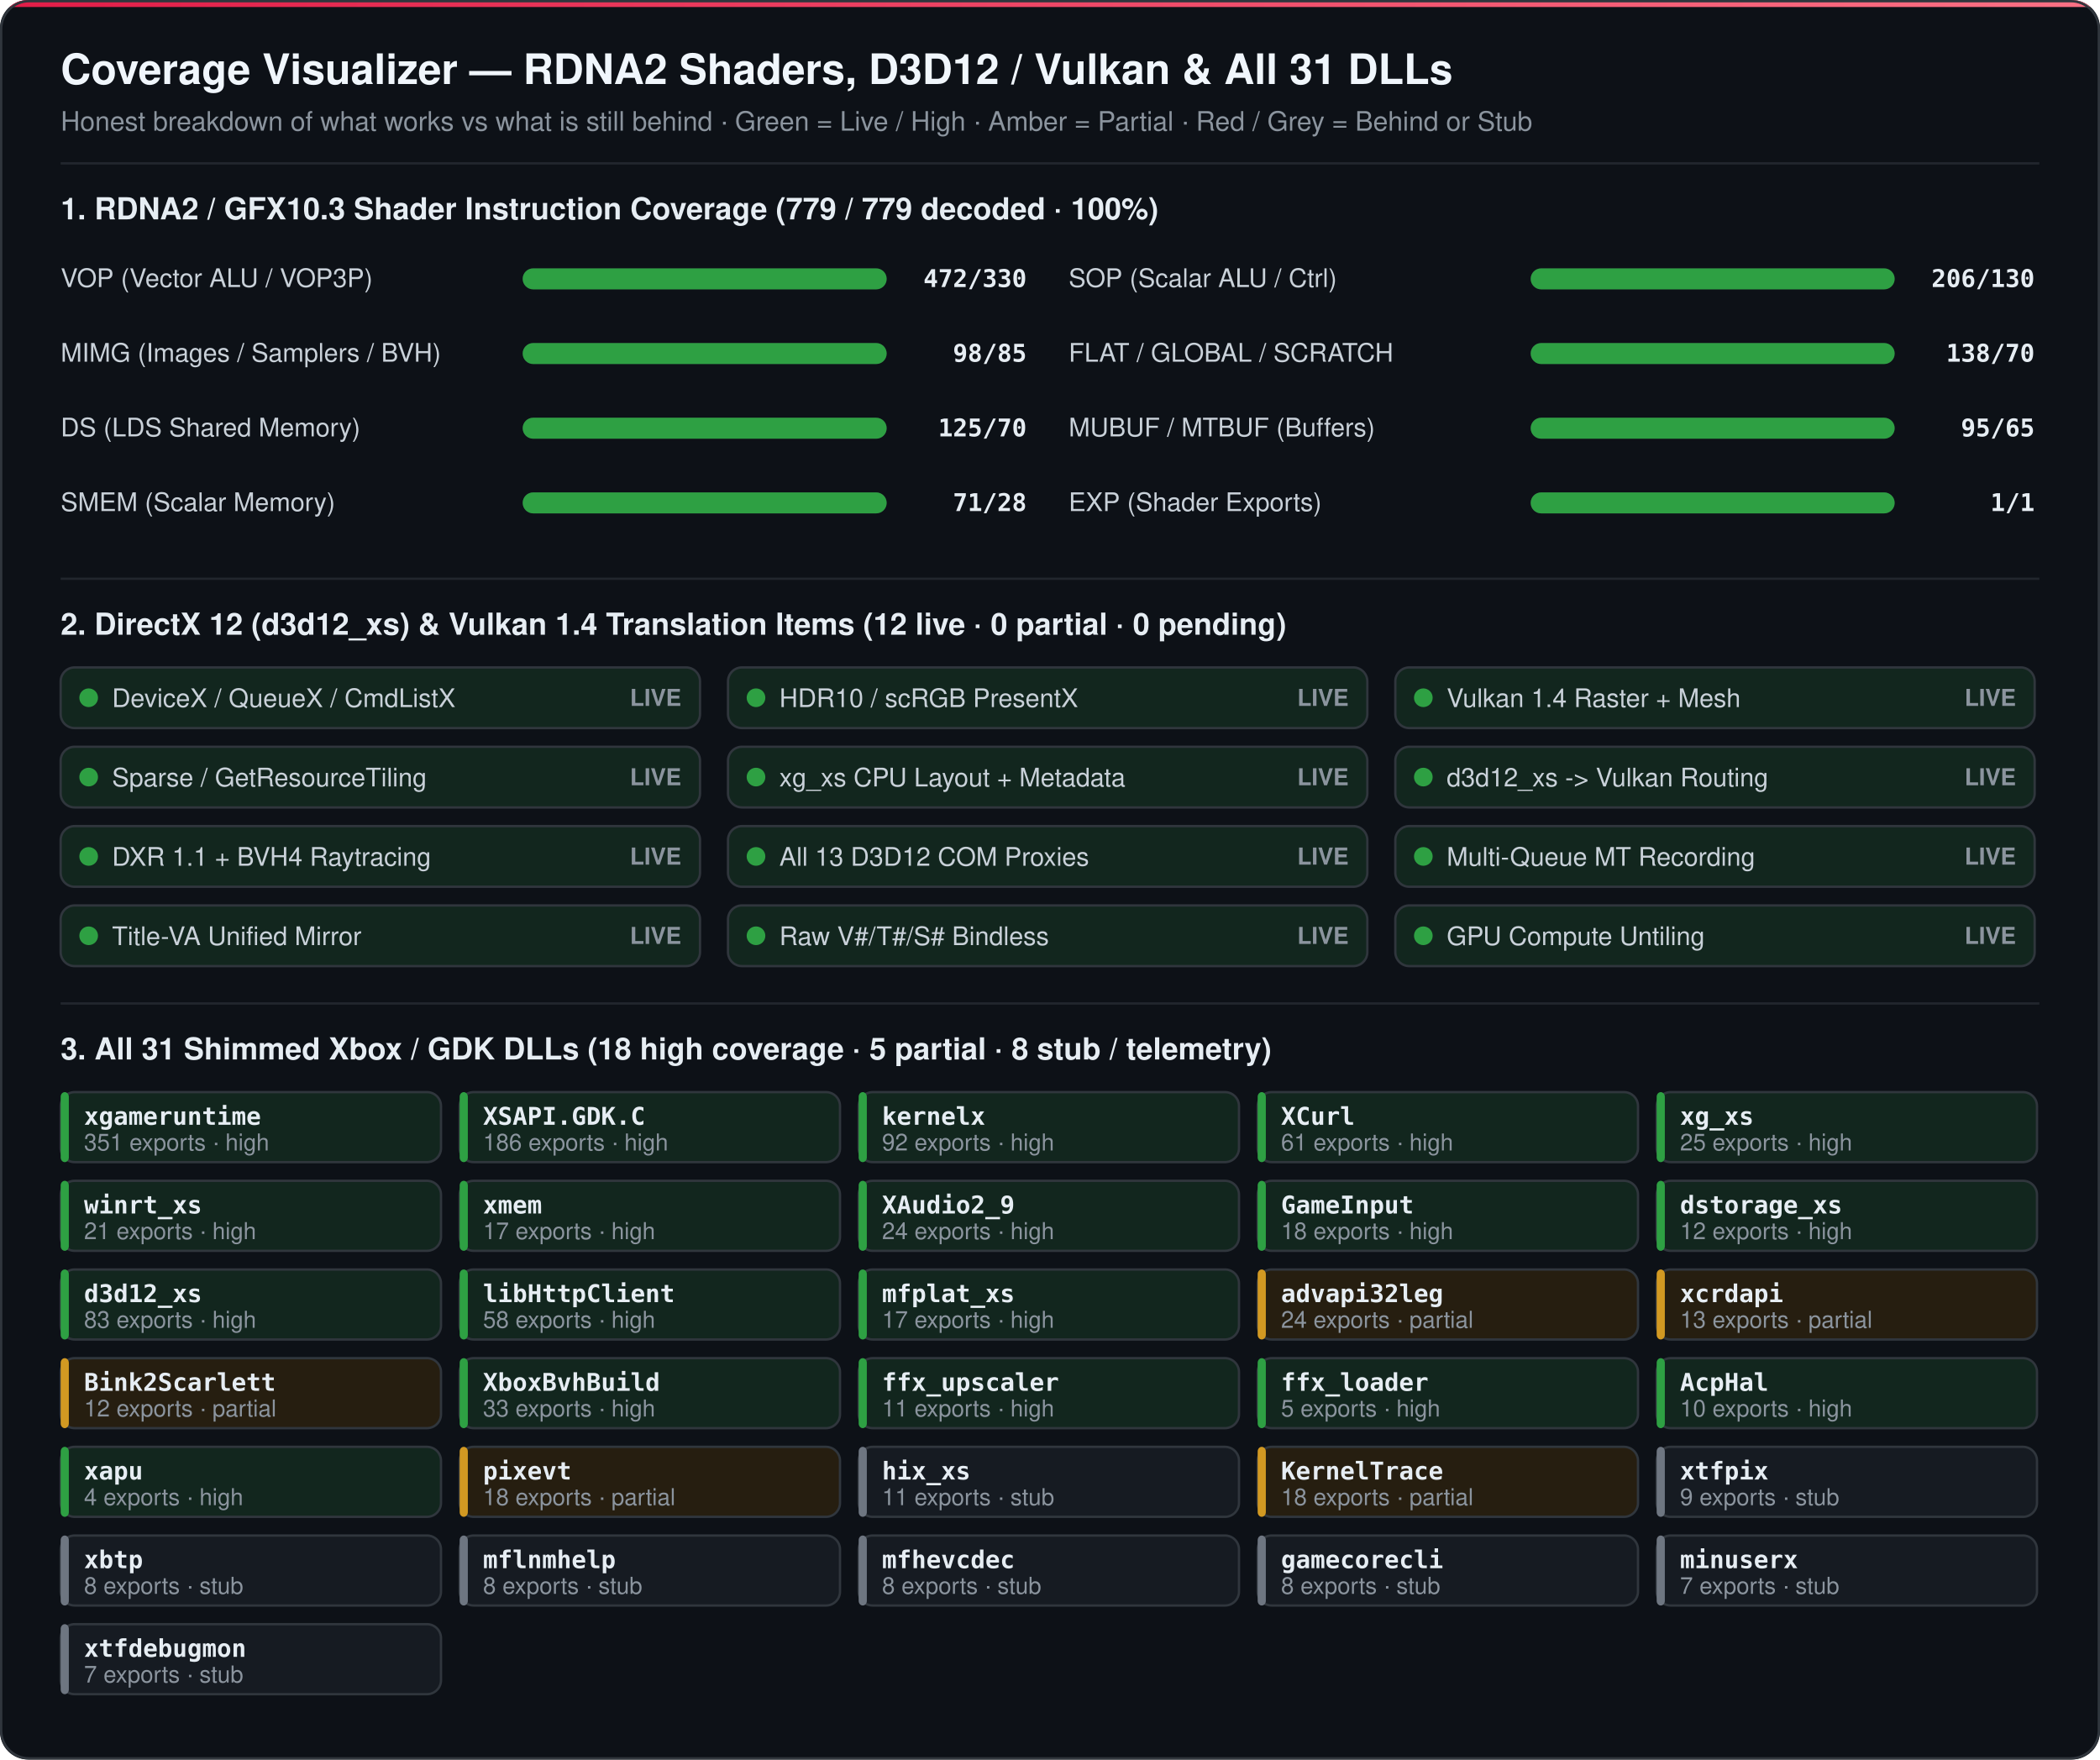
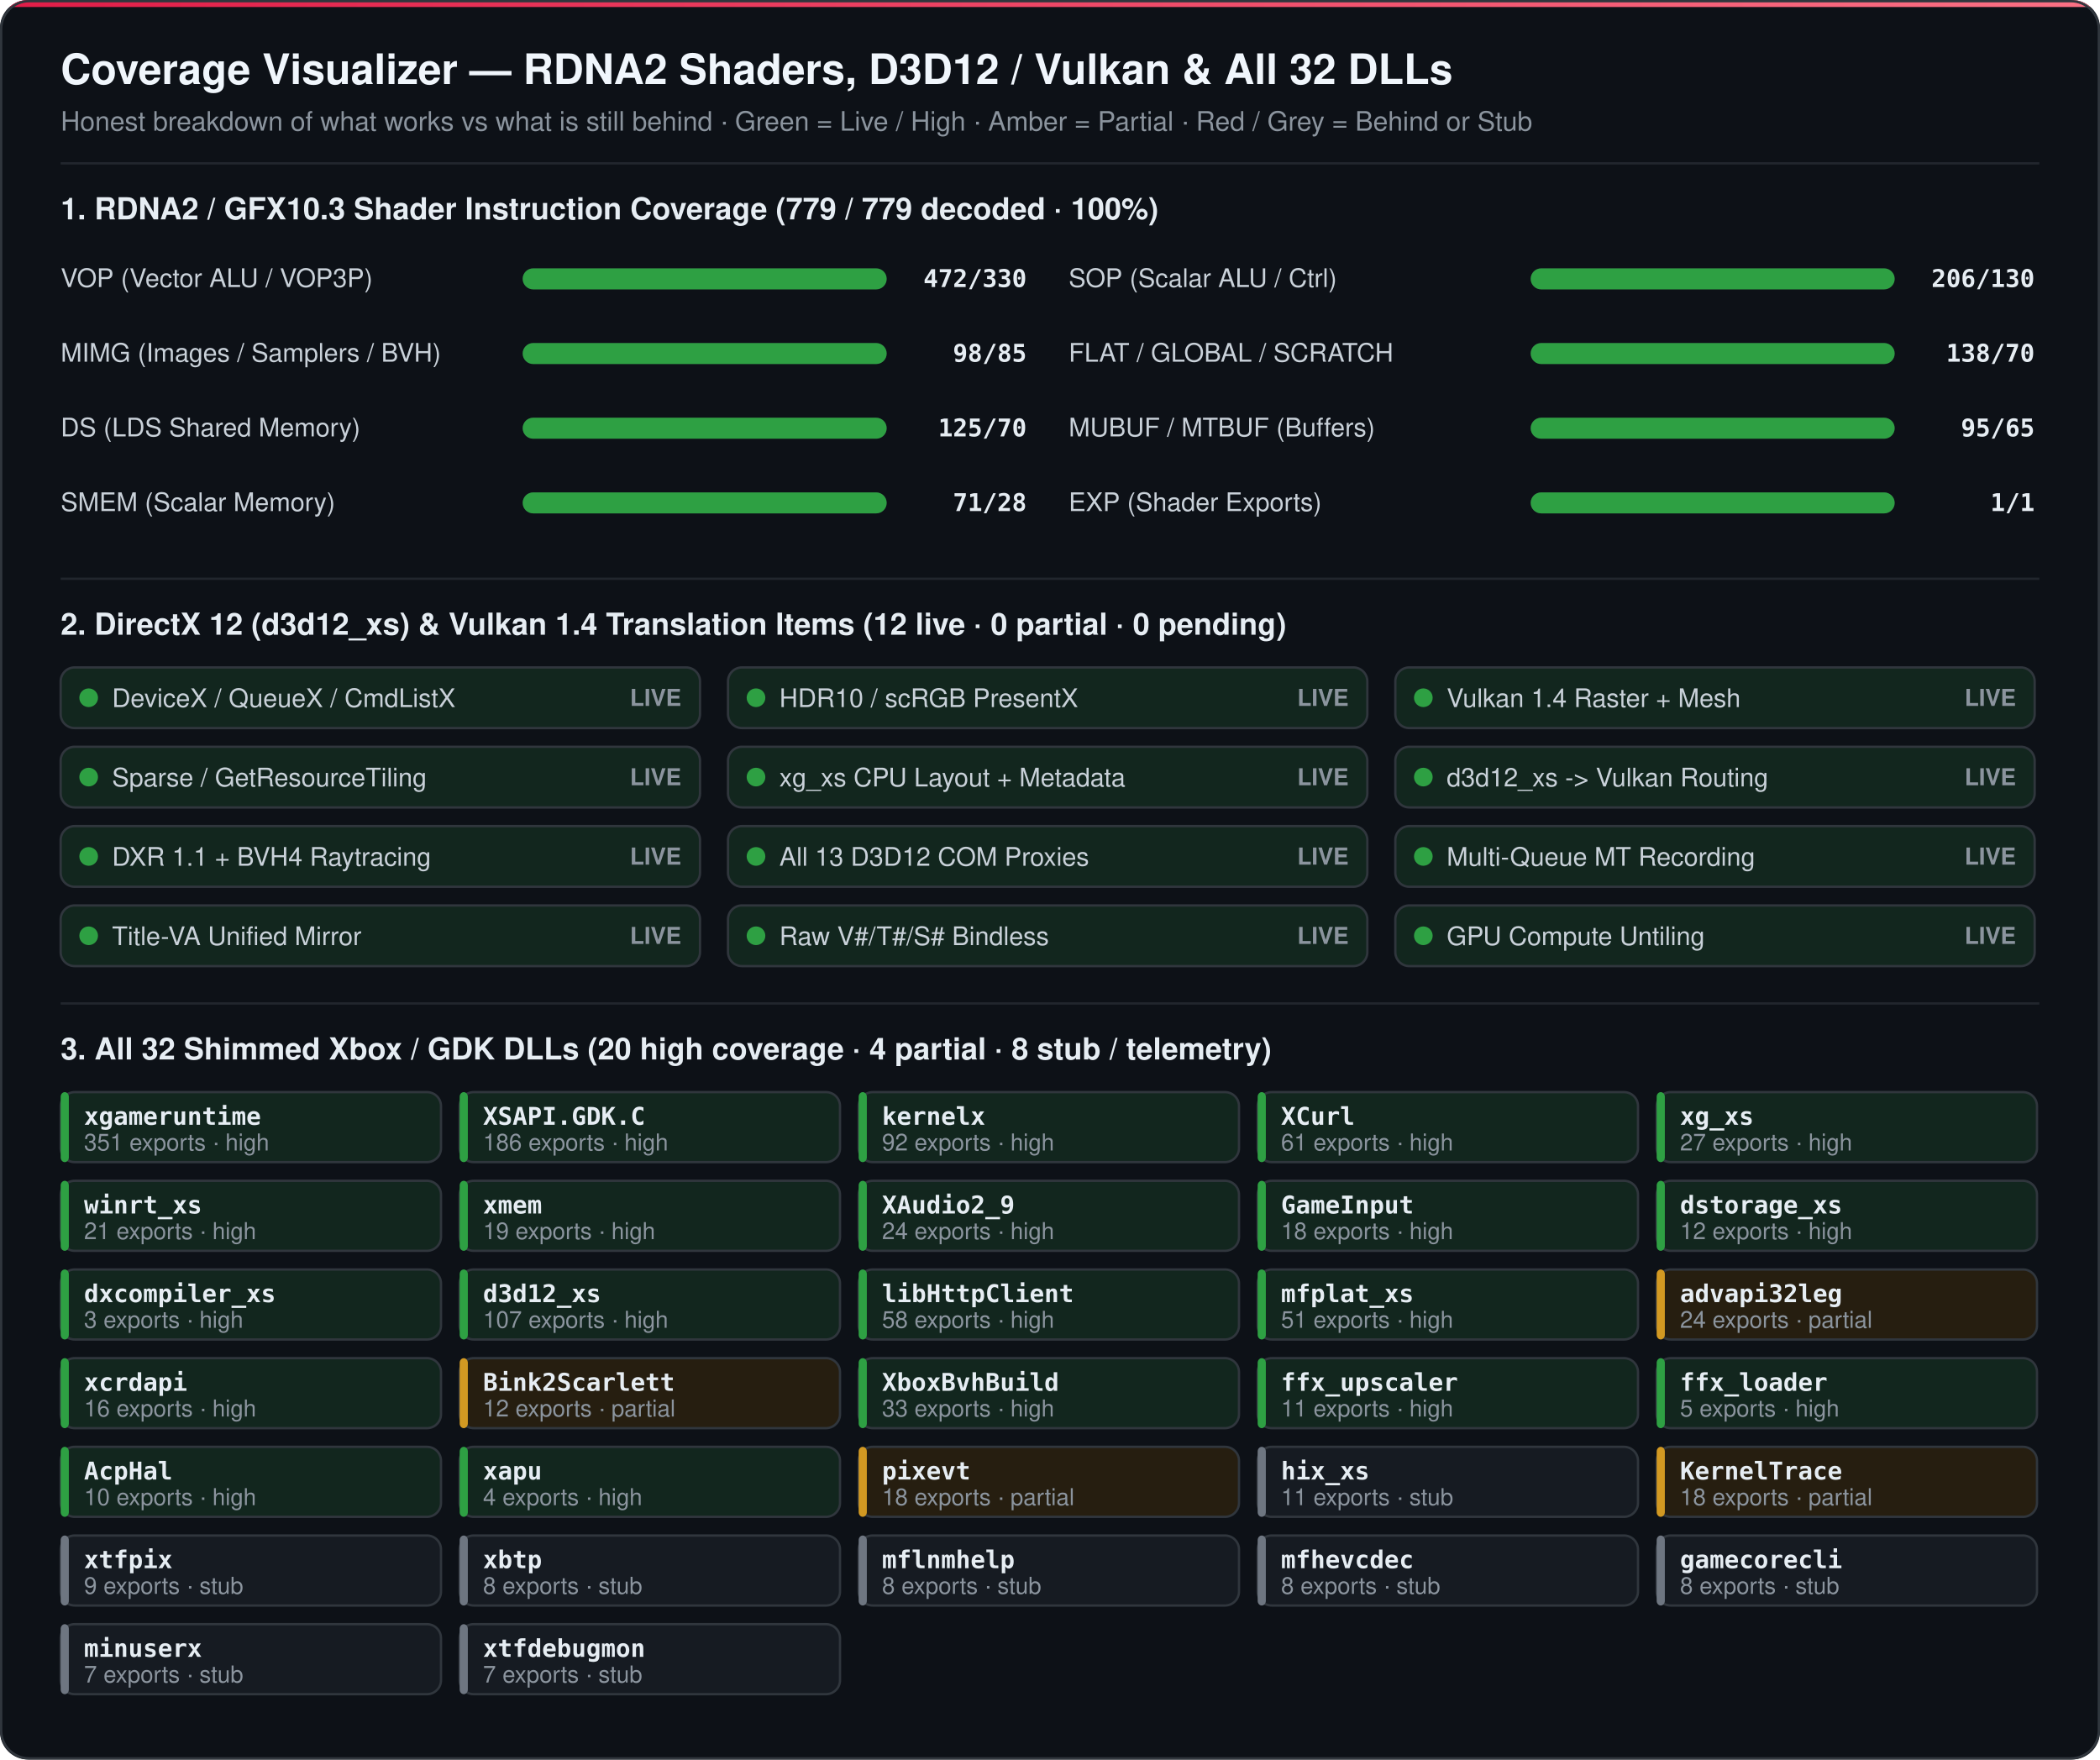
- <svg xmlns="http://www.w3.org/2000/svg" width="900" height="754" viewBox="0 0 900 754" role="img" aria-label="OpenScarlett RDNA2, D3D12/Vulkan and 31-DLL Coverage Matrix">
+ <svg xmlns="http://www.w3.org/2000/svg" width="900" height="754" viewBox="0 0 900 754" role="img" aria-label="OpenScarlett RDNA2, D3D12/Vulkan and 32-DLL Coverage Matrix">
  <defs>
    <linearGradient id="mAccent" x1="0%" y1="0%" x2="100%" y2="0%">
      <stop offset="0%" stop-color="#e11d48" />
      <stop offset="100%" stop-color="#fb7185" />
    </linearGradient>
    <clipPath id="mClip">
      <rect width="900" height="754" rx="12" />
    </clipPath>
  </defs>
  <style>
    text { font-family: -apple-system, 'Segoe UI', Helvetica, Arial, sans-serif; }
    .h1 { font-size: 18px; font-weight: 700; fill: #f0f6fc; }
    .h2 { font-size: 13px; font-weight: 700; fill: #e6edf3; }
    .sub { font-size: 11.5px; fill: #8b949e; }
    .lbl { font-size: 11px; fill: #c9d1d9; font-weight: 500; }
    .mono { font-family: ui-monospace, SFMono-Regular, Consolas, monospace; font-size: 10.5px; fill: #e6edf3; font-weight: 600; }
    .tiny { font-size: 10px; fill: #8b949e; }
  </style>
  <g clip-path="url(#mClip)">
    <rect width="900" height="754" fill="#0d1117" />
    <rect x="0" y="0" width="900" height="3" fill="url(#mAccent)" />
-     <text class="h1" x="26" y="36">Coverage Visualizer — RDNA2 Shaders, D3D12 / Vulkan &amp; All 31 DLLs</text>
+     <text class="h1" x="26" y="36">Coverage Visualizer — RDNA2 Shaders, D3D12 / Vulkan &amp; All 32 DLLs</text>
    <text class="sub" x="26" y="56">Honest breakdown of what works vs what is still behind · Green = Live / High · Amber = Partial · Red / Grey = Behind or Stub</text>
    <line x1="26" y1="70" x2="874" y2="70" stroke="#21262d" stroke-width="1" />
    <text class="h2" x="26" y="94">1. RDNA2 / GFX10.3 Shader Instruction Coverage (779 / 779 decoded · 100%)</text>
    <text class="lbl" x="26" y="123">VOP (Vector ALU / VOP3P)</text>
    <rect x="224" y="115" width="156" height="9" rx="4.5" fill="#21262d" />
    <rect x="224" y="115" width="156" height="9" rx="4.5" fill="#2ea043" />
    <text class="mono" x="440" y="123" text-anchor="end">472/330</text>
    <text class="lbl" x="458" y="123">SOP (Scalar ALU / Ctrl)</text>
    <rect x="656" y="115" width="156" height="9" rx="4.5" fill="#21262d" />
    <rect x="656" y="115" width="156" height="9" rx="4.5" fill="#2ea043" />
    <text class="mono" x="872" y="123" text-anchor="end">206/130</text>
    <text class="lbl" x="26" y="155">MIMG (Images / Samplers / BVH)</text>
    <rect x="224" y="147" width="156" height="9" rx="4.5" fill="#21262d" />
    <rect x="224" y="147" width="156" height="9" rx="4.5" fill="#2ea043" />
    <text class="mono" x="440" y="155" text-anchor="end">98/85</text>
    <text class="lbl" x="458" y="155">FLAT / GLOBAL / SCRATCH</text>
    <rect x="656" y="147" width="156" height="9" rx="4.5" fill="#21262d" />
    <rect x="656" y="147" width="156" height="9" rx="4.5" fill="#2ea043" />
    <text class="mono" x="872" y="155" text-anchor="end">138/70</text>
    <text class="lbl" x="26" y="187">DS (LDS Shared Memory)</text>
    <rect x="224" y="179" width="156" height="9" rx="4.5" fill="#21262d" />
    <rect x="224" y="179" width="156" height="9" rx="4.5" fill="#2ea043" />
    <text class="mono" x="440" y="187" text-anchor="end">125/70</text>
    <text class="lbl" x="458" y="187">MUBUF / MTBUF (Buffers)</text>
    <rect x="656" y="179" width="156" height="9" rx="4.5" fill="#21262d" />
    <rect x="656" y="179" width="156" height="9" rx="4.5" fill="#2ea043" />
    <text class="mono" x="872" y="187" text-anchor="end">95/65</text>
    <text class="lbl" x="26" y="219">SMEM (Scalar Memory)</text>
    <rect x="224" y="211" width="156" height="9" rx="4.5" fill="#21262d" />
    <rect x="224" y="211" width="156" height="9" rx="4.5" fill="#2ea043" />
    <text class="mono" x="440" y="219" text-anchor="end">71/28</text>
    <text class="lbl" x="458" y="219">EXP (Shader Exports)</text>
    <rect x="656" y="211" width="156" height="9" rx="4.5" fill="#21262d" />
    <rect x="656" y="211" width="156" height="9" rx="4.5" fill="#2ea043" />
    <text class="mono" x="872" y="219" text-anchor="end">1/1</text>
    <line x1="26" y1="248" x2="874" y2="248" stroke="#21262d" stroke-width="1" />
    <text class="h2" x="26" y="272">2. DirectX 12 (d3d12_xs) &amp; Vulkan 1.4 Translation Items (12 live · 0 partial · 0 pending)</text>
    <rect x="26" y="286" width="274" height="26" rx="6" fill="#12261e" stroke="#30363d" stroke-width="1" />
    <circle cx="38" cy="299" r="4" fill="#2ea043" />
    <text class="lbl" x="48" y="303">DeviceX / QueueX / CmdListX</text>
    <text class="tiny" x="292" y="302.5" text-anchor="end" fill="#2ea043" font-weight="700">LIVE</text>
    <rect x="312" y="286" width="274" height="26" rx="6" fill="#12261e" stroke="#30363d" stroke-width="1" />
    <circle cx="324" cy="299" r="4" fill="#2ea043" />
    <text class="lbl" x="334" y="303">HDR10 / scRGB PresentX</text>
    <text class="tiny" x="578" y="302.5" text-anchor="end" fill="#2ea043" font-weight="700">LIVE</text>
    <rect x="598" y="286" width="274" height="26" rx="6" fill="#12261e" stroke="#30363d" stroke-width="1" />
    <circle cx="610" cy="299" r="4" fill="#2ea043" />
    <text class="lbl" x="620" y="303">Vulkan 1.4 Raster + Mesh</text>
    <text class="tiny" x="864" y="302.5" text-anchor="end" fill="#2ea043" font-weight="700">LIVE</text>
    <rect x="26" y="320" width="274" height="26" rx="6" fill="#12261e" stroke="#30363d" stroke-width="1" />
    <circle cx="38" cy="333" r="4" fill="#2ea043" />
    <text class="lbl" x="48" y="337">Sparse / GetResourceTiling</text>
    <text class="tiny" x="292" y="336.5" text-anchor="end" fill="#2ea043" font-weight="700">LIVE</text>
    <rect x="312" y="320" width="274" height="26" rx="6" fill="#12261e" stroke="#30363d" stroke-width="1" />
    <circle cx="324" cy="333" r="4" fill="#2ea043" />
    <text class="lbl" x="334" y="337">xg_xs CPU Layout + Metadata</text>
    <text class="tiny" x="578" y="336.5" text-anchor="end" fill="#2ea043" font-weight="700">LIVE</text>
    <rect x="598" y="320" width="274" height="26" rx="6" fill="#12261e" stroke="#30363d" stroke-width="1" />
    <circle cx="610" cy="333" r="4" fill="#2ea043" />
    <text class="lbl" x="620" y="337">d3d12_xs -&gt; Vulkan Routing</text>
    <text class="tiny" x="864" y="336.5" text-anchor="end" fill="#2ea043" font-weight="700">LIVE</text>
    <rect x="26" y="354" width="274" height="26" rx="6" fill="#12261e" stroke="#30363d" stroke-width="1" />
    <circle cx="38" cy="367" r="4" fill="#2ea043" />
    <text class="lbl" x="48" y="371">DXR 1.1 + BVH4 Raytracing</text>
    <text class="tiny" x="292" y="370.5" text-anchor="end" fill="#2ea043" font-weight="700">LIVE</text>
    <rect x="312" y="354" width="274" height="26" rx="6" fill="#12261e" stroke="#30363d" stroke-width="1" />
    <circle cx="324" cy="367" r="4" fill="#2ea043" />
    <text class="lbl" x="334" y="371">All 13 D3D12 COM Proxies</text>
    <text class="tiny" x="578" y="370.5" text-anchor="end" fill="#2ea043" font-weight="700">LIVE</text>
    <rect x="598" y="354" width="274" height="26" rx="6" fill="#12261e" stroke="#30363d" stroke-width="1" />
    <circle cx="610" cy="367" r="4" fill="#2ea043" />
    <text class="lbl" x="620" y="371">Multi-Queue MT Recording</text>
    <text class="tiny" x="864" y="370.5" text-anchor="end" fill="#2ea043" font-weight="700">LIVE</text>
    <rect x="26" y="388" width="274" height="26" rx="6" fill="#12261e" stroke="#30363d" stroke-width="1" />
    <circle cx="38" cy="401" r="4" fill="#2ea043" />
    <text class="lbl" x="48" y="405">Title-VA Unified Mirror</text>
    <text class="tiny" x="292" y="404.5" text-anchor="end" fill="#2ea043" font-weight="700">LIVE</text>
    <rect x="312" y="388" width="274" height="26" rx="6" fill="#12261e" stroke="#30363d" stroke-width="1" />
    <circle cx="324" cy="401" r="4" fill="#2ea043" />
    <text class="lbl" x="334" y="405">Raw V#/T#/S# Bindless</text>
    <text class="tiny" x="578" y="404.5" text-anchor="end" fill="#2ea043" font-weight="700">LIVE</text>
    <rect x="598" y="388" width="274" height="26" rx="6" fill="#12261e" stroke="#30363d" stroke-width="1" />
    <circle cx="610" cy="401" r="4" fill="#2ea043" />
    <text class="lbl" x="620" y="405">GPU Compute Untiling</text>
    <text class="tiny" x="864" y="404.5" text-anchor="end" fill="#2ea043" font-weight="700">LIVE</text>
    <line x1="26" y1="430" x2="874" y2="430" stroke="#21262d" stroke-width="1" />
-     <text class="h2" x="26" y="454">3. All 31 Shimmed Xbox / GDK DLLs (18 high coverage · 5 partial · 8 stub / telemetry)</text>
+     <text class="h2" x="26" y="454">3. All 32 Shimmed Xbox / GDK DLLs (20 high coverage · 4 partial · 8 stub / telemetry)</text>
    <rect x="26" y="468" width="163" height="30" rx="6" fill="#12261e" stroke="#30363d" stroke-width="1" />
    <rect x="26" y="468" width="3.5" height="30" rx="2" fill="#2ea043" />
    <text class="mono" x="36" y="482">xgameruntime</text>
    <text class="tiny" x="36" y="493">351 exports · high</text>
    <rect x="197" y="468" width="163" height="30" rx="6" fill="#12261e" stroke="#30363d" stroke-width="1" />
    <rect x="197" y="468" width="3.5" height="30" rx="2" fill="#2ea043" />
    <text class="mono" x="207" y="482">XSAPI.GDK.C</text>
    <text class="tiny" x="207" y="493">186 exports · high</text>
    <rect x="368" y="468" width="163" height="30" rx="6" fill="#12261e" stroke="#30363d" stroke-width="1" />
    <rect x="368" y="468" width="3.5" height="30" rx="2" fill="#2ea043" />
    <text class="mono" x="378" y="482">kernelx</text>
    <text class="tiny" x="378" y="493">92 exports · high</text>
    <rect x="539" y="468" width="163" height="30" rx="6" fill="#12261e" stroke="#30363d" stroke-width="1" />
    <rect x="539" y="468" width="3.5" height="30" rx="2" fill="#2ea043" />
    <text class="mono" x="549" y="482">XCurl</text>
    <text class="tiny" x="549" y="493">61 exports · high</text>
    <rect x="710" y="468" width="163" height="30" rx="6" fill="#12261e" stroke="#30363d" stroke-width="1" />
    <rect x="710" y="468" width="3.5" height="30" rx="2" fill="#2ea043" />
    <text class="mono" x="720" y="482">xg_xs</text>
-     <text class="tiny" x="720" y="493">25 exports · high</text>
+     <text class="tiny" x="720" y="493">27 exports · high</text>
    <rect x="26" y="506" width="163" height="30" rx="6" fill="#12261e" stroke="#30363d" stroke-width="1" />
    <rect x="26" y="506" width="3.5" height="30" rx="2" fill="#2ea043" />
    <text class="mono" x="36" y="520">winrt_xs</text>
    <text class="tiny" x="36" y="531">21 exports · high</text>
    <rect x="197" y="506" width="163" height="30" rx="6" fill="#12261e" stroke="#30363d" stroke-width="1" />
    <rect x="197" y="506" width="3.5" height="30" rx="2" fill="#2ea043" />
    <text class="mono" x="207" y="520">xmem</text>
-     <text class="tiny" x="207" y="531">17 exports · high</text>
+     <text class="tiny" x="207" y="531">19 exports · high</text>
    <rect x="368" y="506" width="163" height="30" rx="6" fill="#12261e" stroke="#30363d" stroke-width="1" />
    <rect x="368" y="506" width="3.5" height="30" rx="2" fill="#2ea043" />
    <text class="mono" x="378" y="520">XAudio2_9</text>
    <text class="tiny" x="378" y="531">24 exports · high</text>
    <rect x="539" y="506" width="163" height="30" rx="6" fill="#12261e" stroke="#30363d" stroke-width="1" />
    <rect x="539" y="506" width="3.5" height="30" rx="2" fill="#2ea043" />
    <text class="mono" x="549" y="520">GameInput</text>
    <text class="tiny" x="549" y="531">18 exports · high</text>
    <rect x="710" y="506" width="163" height="30" rx="6" fill="#12261e" stroke="#30363d" stroke-width="1" />
    <rect x="710" y="506" width="3.5" height="30" rx="2" fill="#2ea043" />
    <text class="mono" x="720" y="520">dstorage_xs</text>
    <text class="tiny" x="720" y="531">12 exports · high</text>
    <rect x="26" y="544" width="163" height="30" rx="6" fill="#12261e" stroke="#30363d" stroke-width="1" />
    <rect x="26" y="544" width="3.5" height="30" rx="2" fill="#2ea043" />
-     <text class="mono" x="36" y="558">d3d12_xs</text>
-     <text class="tiny" x="36" y="569">83 exports · high</text>
+     <text class="mono" x="36" y="558">dxcompiler_xs</text>
+     <text class="tiny" x="36" y="569">3 exports · high</text>
    <rect x="197" y="544" width="163" height="30" rx="6" fill="#12261e" stroke="#30363d" stroke-width="1" />
    <rect x="197" y="544" width="3.5" height="30" rx="2" fill="#2ea043" />
-     <text class="mono" x="207" y="558">libHttpClient</text>
-     <text class="tiny" x="207" y="569">58 exports · high</text>
+     <text class="mono" x="207" y="558">d3d12_xs</text>
+     <text class="tiny" x="207" y="569">107 exports · high</text>
    <rect x="368" y="544" width="163" height="30" rx="6" fill="#12261e" stroke="#30363d" stroke-width="1" />
    <rect x="368" y="544" width="3.5" height="30" rx="2" fill="#2ea043" />
-     <text class="mono" x="378" y="558">mfplat_xs</text>
-     <text class="tiny" x="378" y="569">17 exports · high</text>
-     <rect x="539" y="544" width="163" height="30" rx="6" fill="#261e10" stroke="#30363d" stroke-width="1" />
-     <rect x="539" y="544" width="3.5" height="30" rx="2" fill="#d29922" />
-     <text class="mono" x="549" y="558">advapi32leg</text>
-     <text class="tiny" x="549" y="569">24 exports · partial</text>
+     <text class="mono" x="378" y="558">libHttpClient</text>
+     <text class="tiny" x="378" y="569">58 exports · high</text>
+     <rect x="539" y="544" width="163" height="30" rx="6" fill="#12261e" stroke="#30363d" stroke-width="1" />
+     <rect x="539" y="544" width="3.5" height="30" rx="2" fill="#2ea043" />
+     <text class="mono" x="549" y="558">mfplat_xs</text>
+     <text class="tiny" x="549" y="569">51 exports · high</text>
    <rect x="710" y="544" width="163" height="30" rx="6" fill="#261e10" stroke="#30363d" stroke-width="1" />
    <rect x="710" y="544" width="3.5" height="30" rx="2" fill="#d29922" />
-     <text class="mono" x="720" y="558">xcrdapi</text>
-     <text class="tiny" x="720" y="569">13 exports · partial</text>
-     <rect x="26" y="582" width="163" height="30" rx="6" fill="#261e10" stroke="#30363d" stroke-width="1" />
-     <rect x="26" y="582" width="3.5" height="30" rx="2" fill="#d29922" />
-     <text class="mono" x="36" y="596">Bink2Scarlett</text>
-     <text class="tiny" x="36" y="607">12 exports · partial</text>
-     <rect x="197" y="582" width="163" height="30" rx="6" fill="#12261e" stroke="#30363d" stroke-width="1" />
-     <rect x="197" y="582" width="3.5" height="30" rx="2" fill="#2ea043" />
-     <text class="mono" x="207" y="596">XboxBvhBuild</text>
-     <text class="tiny" x="207" y="607">33 exports · high</text>
+     <text class="mono" x="720" y="558">advapi32leg</text>
+     <text class="tiny" x="720" y="569">24 exports · partial</text>
+     <rect x="26" y="582" width="163" height="30" rx="6" fill="#12261e" stroke="#30363d" stroke-width="1" />
+     <rect x="26" y="582" width="3.5" height="30" rx="2" fill="#2ea043" />
+     <text class="mono" x="36" y="596">xcrdapi</text>
+     <text class="tiny" x="36" y="607">16 exports · high</text>
+     <rect x="197" y="582" width="163" height="30" rx="6" fill="#261e10" stroke="#30363d" stroke-width="1" />
+     <rect x="197" y="582" width="3.5" height="30" rx="2" fill="#d29922" />
+     <text class="mono" x="207" y="596">Bink2Scarlett</text>
+     <text class="tiny" x="207" y="607">12 exports · partial</text>
    <rect x="368" y="582" width="163" height="30" rx="6" fill="#12261e" stroke="#30363d" stroke-width="1" />
    <rect x="368" y="582" width="3.5" height="30" rx="2" fill="#2ea043" />
-     <text class="mono" x="378" y="596">ffx_upscaler</text>
-     <text class="tiny" x="378" y="607">11 exports · high</text>
+     <text class="mono" x="378" y="596">XboxBvhBuild</text>
+     <text class="tiny" x="378" y="607">33 exports · high</text>
    <rect x="539" y="582" width="163" height="30" rx="6" fill="#12261e" stroke="#30363d" stroke-width="1" />
    <rect x="539" y="582" width="3.5" height="30" rx="2" fill="#2ea043" />
-     <text class="mono" x="549" y="596">ffx_loader</text>
-     <text class="tiny" x="549" y="607">5 exports · high</text>
+     <text class="mono" x="549" y="596">ffx_upscaler</text>
+     <text class="tiny" x="549" y="607">11 exports · high</text>
    <rect x="710" y="582" width="163" height="30" rx="6" fill="#12261e" stroke="#30363d" stroke-width="1" />
    <rect x="710" y="582" width="3.5" height="30" rx="2" fill="#2ea043" />
-     <text class="mono" x="720" y="596">AcpHal</text>
-     <text class="tiny" x="720" y="607">10 exports · high</text>
+     <text class="mono" x="720" y="596">ffx_loader</text>
+     <text class="tiny" x="720" y="607">5 exports · high</text>
    <rect x="26" y="620" width="163" height="30" rx="6" fill="#12261e" stroke="#30363d" stroke-width="1" />
    <rect x="26" y="620" width="3.5" height="30" rx="2" fill="#2ea043" />
-     <text class="mono" x="36" y="634">xapu</text>
-     <text class="tiny" x="36" y="645">4 exports · high</text>
-     <rect x="197" y="620" width="163" height="30" rx="6" fill="#261e10" stroke="#30363d" stroke-width="1" />
-     <rect x="197" y="620" width="3.5" height="30" rx="2" fill="#d29922" />
-     <text class="mono" x="207" y="634">pixevt</text>
-     <text class="tiny" x="207" y="645">18 exports · partial</text>
-     <rect x="368" y="620" width="163" height="30" rx="6" fill="#161b22" stroke="#30363d" stroke-width="1" />
-     <rect x="368" y="620" width="3.5" height="30" rx="2" fill="#6e7681" />
-     <text class="mono" x="378" y="634">hix_xs</text>
-     <text class="tiny" x="378" y="645">11 exports · stub</text>
-     <rect x="539" y="620" width="163" height="30" rx="6" fill="#261e10" stroke="#30363d" stroke-width="1" />
-     <rect x="539" y="620" width="3.5" height="30" rx="2" fill="#d29922" />
-     <text class="mono" x="549" y="634">KernelTrace</text>
-     <text class="tiny" x="549" y="645">18 exports · partial</text>
-     <rect x="710" y="620" width="163" height="30" rx="6" fill="#161b22" stroke="#30363d" stroke-width="1" />
-     <rect x="710" y="620" width="3.5" height="30" rx="2" fill="#6e7681" />
-     <text class="mono" x="720" y="634">xtfpix</text>
-     <text class="tiny" x="720" y="645">9 exports · stub</text>
+     <text class="mono" x="36" y="634">AcpHal</text>
+     <text class="tiny" x="36" y="645">10 exports · high</text>
+     <rect x="197" y="620" width="163" height="30" rx="6" fill="#12261e" stroke="#30363d" stroke-width="1" />
+     <rect x="197" y="620" width="3.5" height="30" rx="2" fill="#2ea043" />
+     <text class="mono" x="207" y="634">xapu</text>
+     <text class="tiny" x="207" y="645">4 exports · high</text>
+     <rect x="368" y="620" width="163" height="30" rx="6" fill="#261e10" stroke="#30363d" stroke-width="1" />
+     <rect x="368" y="620" width="3.5" height="30" rx="2" fill="#d29922" />
+     <text class="mono" x="378" y="634">pixevt</text>
+     <text class="tiny" x="378" y="645">18 exports · partial</text>
+     <rect x="539" y="620" width="163" height="30" rx="6" fill="#161b22" stroke="#30363d" stroke-width="1" />
+     <rect x="539" y="620" width="3.5" height="30" rx="2" fill="#6e7681" />
+     <text class="mono" x="549" y="634">hix_xs</text>
+     <text class="tiny" x="549" y="645">11 exports · stub</text>
+     <rect x="710" y="620" width="163" height="30" rx="6" fill="#261e10" stroke="#30363d" stroke-width="1" />
+     <rect x="710" y="620" width="3.5" height="30" rx="2" fill="#d29922" />
+     <text class="mono" x="720" y="634">KernelTrace</text>
+     <text class="tiny" x="720" y="645">18 exports · partial</text>
    <rect x="26" y="658" width="163" height="30" rx="6" fill="#161b22" stroke="#30363d" stroke-width="1" />
    <rect x="26" y="658" width="3.5" height="30" rx="2" fill="#6e7681" />
-     <text class="mono" x="36" y="672">xbtp</text>
-     <text class="tiny" x="36" y="683">8 exports · stub</text>
+     <text class="mono" x="36" y="672">xtfpix</text>
+     <text class="tiny" x="36" y="683">9 exports · stub</text>
    <rect x="197" y="658" width="163" height="30" rx="6" fill="#161b22" stroke="#30363d" stroke-width="1" />
    <rect x="197" y="658" width="3.5" height="30" rx="2" fill="#6e7681" />
-     <text class="mono" x="207" y="672">mflnmhelp</text>
+     <text class="mono" x="207" y="672">xbtp</text>
    <text class="tiny" x="207" y="683">8 exports · stub</text>
    <rect x="368" y="658" width="163" height="30" rx="6" fill="#161b22" stroke="#30363d" stroke-width="1" />
    <rect x="368" y="658" width="3.5" height="30" rx="2" fill="#6e7681" />
-     <text class="mono" x="378" y="672">mfhevcdec</text>
+     <text class="mono" x="378" y="672">mflnmhelp</text>
    <text class="tiny" x="378" y="683">8 exports · stub</text>
    <rect x="539" y="658" width="163" height="30" rx="6" fill="#161b22" stroke="#30363d" stroke-width="1" />
    <rect x="539" y="658" width="3.5" height="30" rx="2" fill="#6e7681" />
-     <text class="mono" x="549" y="672">gamecorecli</text>
+     <text class="mono" x="549" y="672">mfhevcdec</text>
    <text class="tiny" x="549" y="683">8 exports · stub</text>
    <rect x="710" y="658" width="163" height="30" rx="6" fill="#161b22" stroke="#30363d" stroke-width="1" />
    <rect x="710" y="658" width="3.5" height="30" rx="2" fill="#6e7681" />
-     <text class="mono" x="720" y="672">minuserx</text>
-     <text class="tiny" x="720" y="683">7 exports · stub</text>
+     <text class="mono" x="720" y="672">gamecorecli</text>
+     <text class="tiny" x="720" y="683">8 exports · stub</text>
    <rect x="26" y="696" width="163" height="30" rx="6" fill="#161b22" stroke="#30363d" stroke-width="1" />
    <rect x="26" y="696" width="3.5" height="30" rx="2" fill="#6e7681" />
-     <text class="mono" x="36" y="710">xtfdebugmon</text>
+     <text class="mono" x="36" y="710">minuserx</text>
    <text class="tiny" x="36" y="721">7 exports · stub</text>
+     <rect x="197" y="696" width="163" height="30" rx="6" fill="#161b22" stroke="#30363d" stroke-width="1" />
+     <rect x="197" y="696" width="3.5" height="30" rx="2" fill="#6e7681" />
+     <text class="mono" x="207" y="710">xtfdebugmon</text>
+     <text class="tiny" x="207" y="721">7 exports · stub</text>
  </g>
  <rect x="0.5" y="0.5" width="899" height="753" rx="12" fill="none" stroke="#30363d" stroke-width="1" />
</svg>
